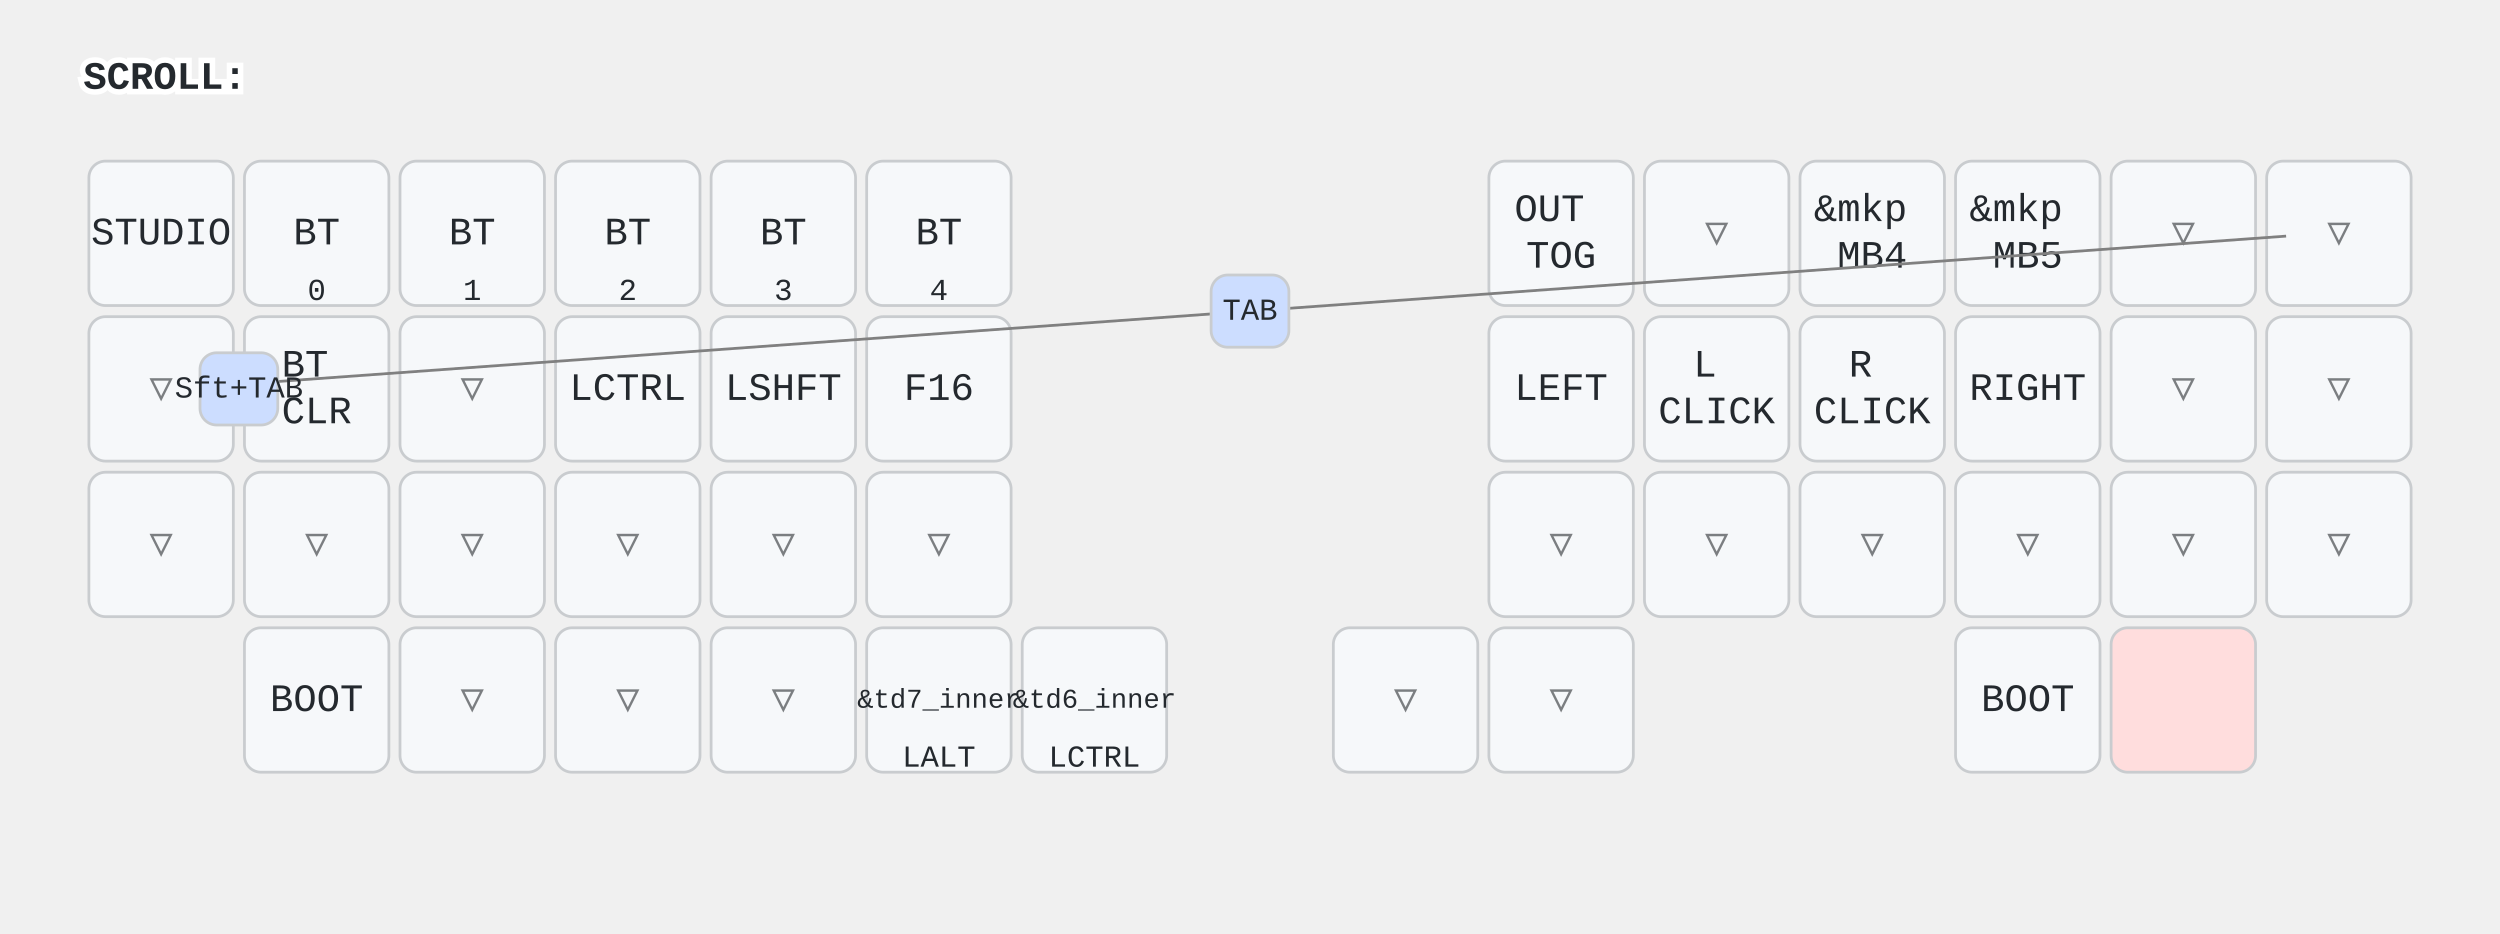
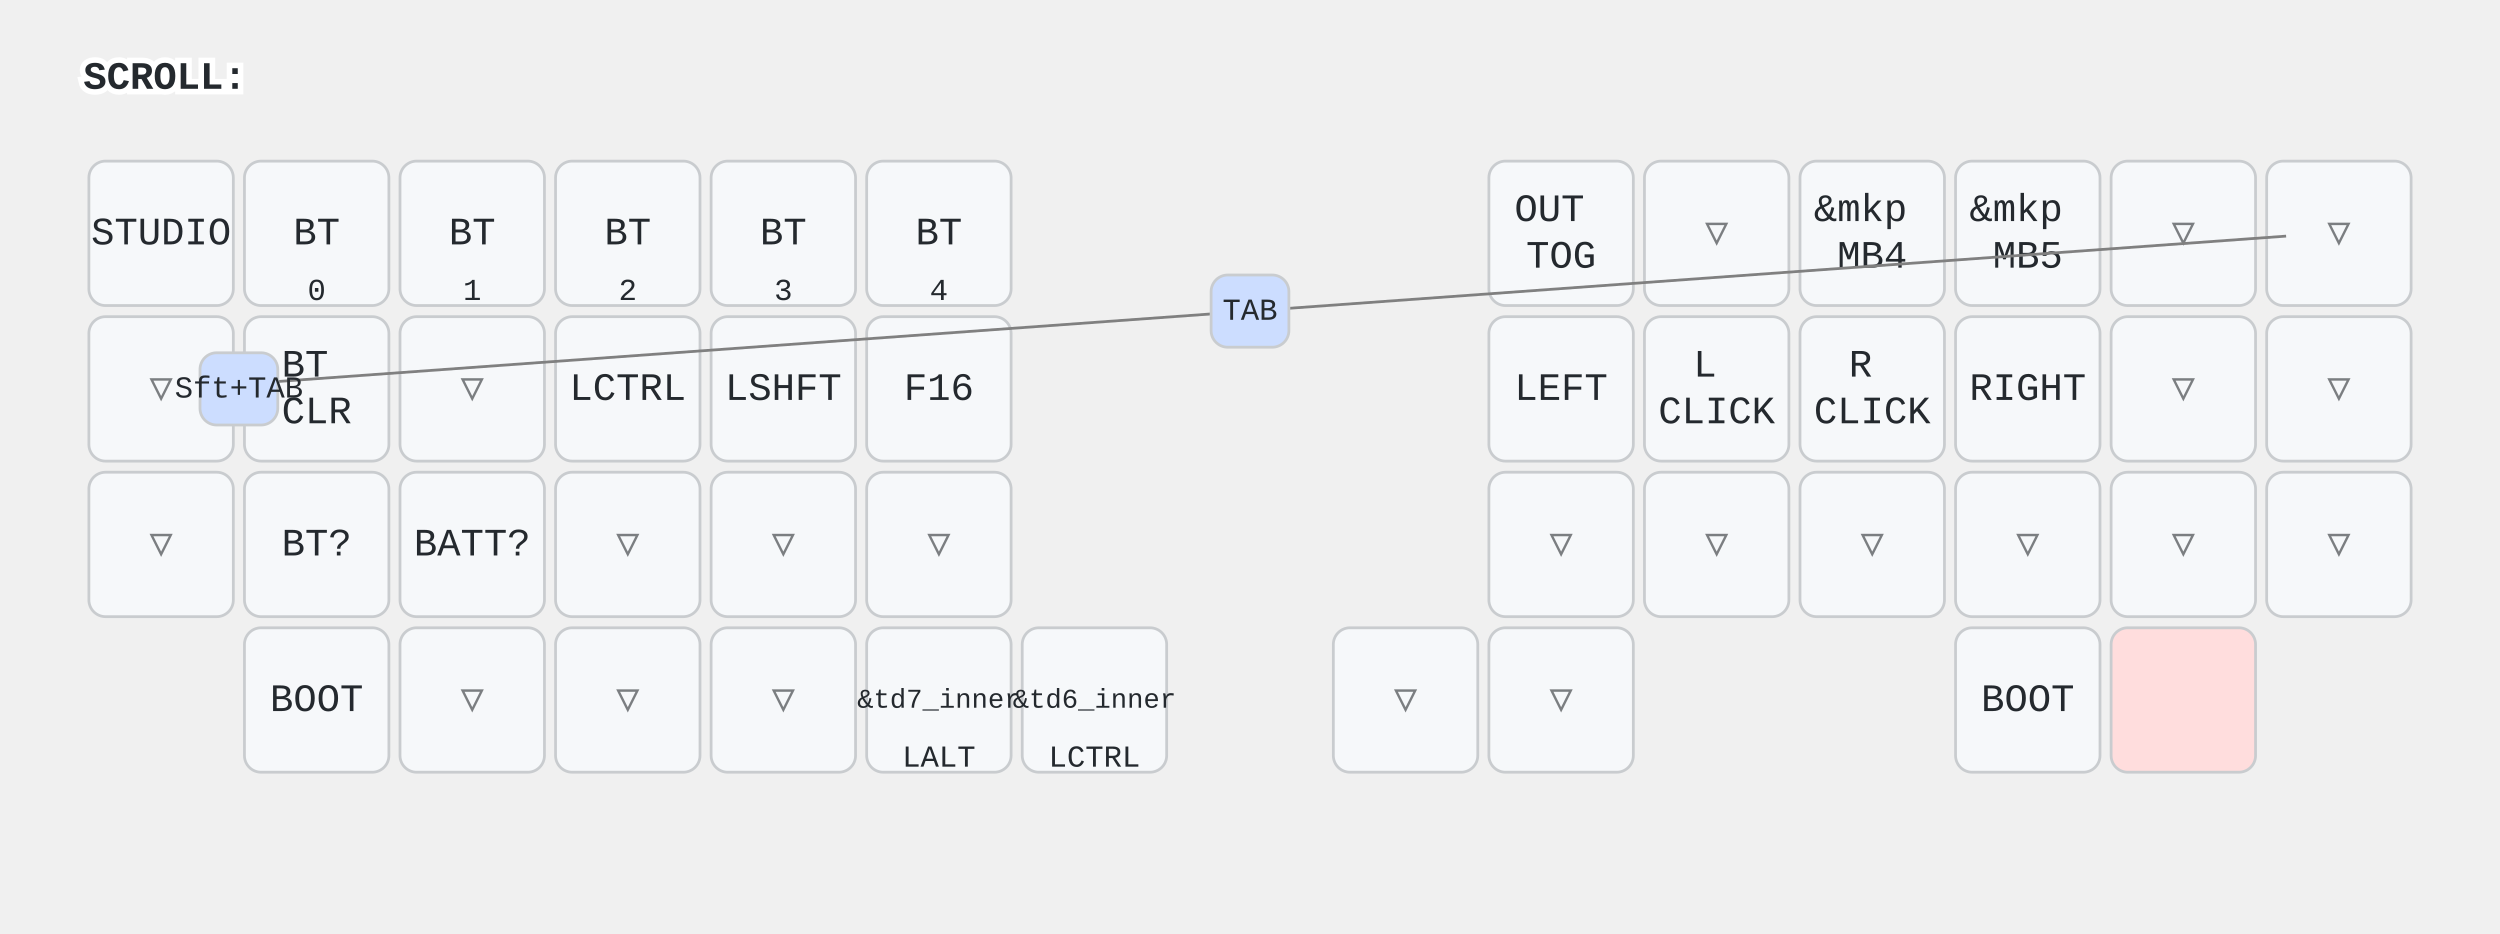
<svg xmlns="http://www.w3.org/2000/svg" width="900" height="336" viewBox="0 0 900 336" class="keymap">
  <style>/* inherit to force styles through use tags */
svg path {
    fill: inherit;
}

/* font and background color specifications */
svg.keymap {
    font-family: SFMono-Regular,Consolas,Liberation Mono,Menlo,monospace;
    font-size: 14px;
    font-kerning: normal;
    text-rendering: optimizeLegibility;
    fill: #24292e;
}

/* default key styling */
rect.key {
    fill: #f6f8fa;
}

rect.key, rect.combo {
    stroke: #c9cccf;
    stroke-width: 1;
}

/* default key side styling, only used is draw_key_sides is set */
rect.side {
    filter: brightness(90%);
}

/* color accent for combo boxes */
rect.combo, rect.combo-separate {
    fill: #cdf;
}

/* color accent for held keys */
rect.held, rect.combo.held {
    fill: #fdd;
}

/* color accent for ghost (optional) keys */
rect.ghost, rect.combo.ghost {
    stroke-dasharray: 4, 4;
    stroke-width: 2;
}

text {
    text-anchor: middle;
    dominant-baseline: middle;
}

/* styling for layer labels */
text.label {
    font-weight: bold;
    text-anchor: start;
    stroke: white;
    stroke-width: 4;
    paint-order: stroke;
}

/* styling for optional footer */
text.footer {
    text-anchor: end;
    dominant-baseline: auto;
    stroke: white;
    stroke-width: 4;
    paint-order: stroke;
}

/* styling for combo tap, and key non-tap label text */
text.combo, text.hold, text.shifted, text.left, text.right, text.tl, text.tr, text.bl, text.br {
    font-size: 11px;
}

text.hold, text.bl, text.br {
    text-anchor: middle;
    dominant-baseline: auto;
}

text.shifted, text.tl, text.tr {
    text-anchor: middle;
    dominant-baseline: hanging;
}

text.left, text.tl, text.bl {
    text-anchor: start;
}

text.right, text.tr, text.br {
    text-anchor: end;
}

text.layer-activator {
    text-decoration: underline;
}

/* styling for hold/shifted label text in combo box */
text.combo.hold, text.combo.shifted, text.combo.left, text.combo.right {
    font-size: 8px;
}

/* lighter symbol for transparent keys */
text.trans {
    fill: #7b7e81;
}

/* styling for combo dendrons */
path.combo {
    stroke-width: 1;
    stroke: gray;
    fill: none;
}

/* Start Tabler Icons Cleanup */
/* cannot use height/width with glyphs */
.icon-tabler &gt; path {
    fill: inherit;
    stroke: inherit;
    stroke-width: 2;
}
/* hide tabler's default box */
.icon-tabler &gt; path[stroke="none"][fill="none"] {
    visibility: hidden;
}
/* End Tabler Icons Cleanup */
</style>
  <g transform="translate(30, 0)" class="layer-SCROLL">
    <text x="0" y="28" class="label" id="SCROLL">SCROLL:</text>
    <g transform="translate(0, 56)">
      <g transform="translate(28, 28)" class="key keypos-0">
        <rect rx="6" ry="6" x="-26" y="-26" width="52" height="52" class="key" />
        <text x="0" y="0" class="key tap">STUDIO</text>
      </g>
      <g transform="translate(84, 28)" class="key keypos-1">
        <rect rx="6" ry="6" x="-26" y="-26" width="52" height="52" class="key" />
        <text x="0" y="0" class="key tap">BT</text>
        <text x="0" y="24" class="key hold">0</text>
      </g>
      <g transform="translate(140, 28)" class="key keypos-2">
        <rect rx="6" ry="6" x="-26" y="-26" width="52" height="52" class="key" />
        <text x="0" y="0" class="key tap">BT</text>
        <text x="0" y="24" class="key hold">1</text>
      </g>
      <g transform="translate(196, 28)" class="key keypos-3">
        <rect rx="6" ry="6" x="-26" y="-26" width="52" height="52" class="key" />
        <text x="0" y="0" class="key tap">BT</text>
        <text x="0" y="24" class="key hold">2</text>
      </g>
      <g transform="translate(252, 28)" class="key keypos-4">
        <rect rx="6" ry="6" x="-26" y="-26" width="52" height="52" class="key" />
        <text x="0" y="0" class="key tap">BT</text>
        <text x="0" y="24" class="key hold">3</text>
      </g>
      <g transform="translate(308, 28)" class="key keypos-5">
        <rect rx="6" ry="6" x="-26" y="-26" width="52" height="52" class="key" />
        <text x="0" y="0" class="key tap">BT</text>
        <text x="0" y="24" class="key hold">4</text>
      </g>
      <g transform="translate(532, 28)" class="key keypos-6">
        <rect rx="6" ry="6" x="-26" y="-26" width="52" height="52" class="key" />
        <text x="0" y="0" class="key tap">
          <tspan x="0" dy="-0.6em">OUT</tspan>
          <tspan x="0" dy="1.2em">TOG</tspan>
        </text>
      </g>
      <g transform="translate(588, 28)" class="key trans keypos-7">
        <rect rx="6" ry="6" x="-26" y="-26" width="52" height="52" class="key trans" />
        <text x="0" y="0" class="key trans tap">▽</text>
      </g>
      <g transform="translate(644, 28)" class="key keypos-8">
        <rect rx="6" ry="6" x="-26" y="-26" width="52" height="52" class="key" />
        <text x="0" y="0" class="key tap">
          <tspan x="0" dy="-0.6em">&amp;mkp</tspan>
          <tspan x="0" dy="1.2em">MB4</tspan>
        </text>
      </g>
      <g transform="translate(700, 28)" class="key keypos-9">
        <rect rx="6" ry="6" x="-26" y="-26" width="52" height="52" class="key" />
        <text x="0" y="0" class="key tap">
          <tspan x="0" dy="-0.6em">&amp;mkp</tspan>
          <tspan x="0" dy="1.2em">MB5</tspan>
        </text>
      </g>
      <g transform="translate(756, 28)" class="key trans keypos-10">
        <rect rx="6" ry="6" x="-26" y="-26" width="52" height="52" class="key trans" />
        <text x="0" y="0" class="key trans tap">▽</text>
      </g>
      <g transform="translate(812, 28)" class="key trans keypos-11">
        <rect rx="6" ry="6" x="-26" y="-26" width="52" height="52" class="key trans" />
        <text x="0" y="0" class="key trans tap">▽</text>
      </g>
      <g transform="translate(28, 84)" class="key trans keypos-12">
        <rect rx="6" ry="6" x="-26" y="-26" width="52" height="52" class="key trans" />
        <text x="0" y="0" class="key trans tap">▽</text>
      </g>
      <g transform="translate(84, 84)" class="key keypos-13">
        <rect rx="6" ry="6" x="-26" y="-26" width="52" height="52" class="key" />
        <text x="0" y="0" class="key tap">
          <tspan x="0" dy="-0.6em">BT</tspan>
          <tspan x="0" dy="1.2em">CLR</tspan>
        </text>
      </g>
      <g transform="translate(140, 84)" class="key trans keypos-14">
        <rect rx="6" ry="6" x="-26" y="-26" width="52" height="52" class="key trans" />
        <text x="0" y="0" class="key trans tap">▽</text>
      </g>
      <g transform="translate(196, 84)" class="key keypos-15">
        <rect rx="6" ry="6" x="-26" y="-26" width="52" height="52" class="key" />
        <text x="0" y="0" class="key tap">LCTRL</text>
      </g>
      <g transform="translate(252, 84)" class="key keypos-16">
        <rect rx="6" ry="6" x="-26" y="-26" width="52" height="52" class="key" />
        <text x="0" y="0" class="key tap">LSHFT</text>
      </g>
      <g transform="translate(308, 84)" class="key keypos-17">
        <rect rx="6" ry="6" x="-26" y="-26" width="52" height="52" class="key" />
        <text x="0" y="0" class="key tap">F16</text>
      </g>
      <g transform="translate(532, 84)" class="key keypos-18">
        <rect rx="6" ry="6" x="-26" y="-26" width="52" height="52" class="key" />
        <text x="0" y="0" class="key tap">LEFT</text>
      </g>
      <g transform="translate(588, 84)" class="key keypos-19">
        <rect rx="6" ry="6" x="-26" y="-26" width="52" height="52" class="key" />
        <text x="0" y="0" class="key tap">
          <tspan x="0" dy="-0.6em">L</tspan>
          <tspan x="0" dy="1.2em">CLICK</tspan>
        </text>
      </g>
      <g transform="translate(644, 84)" class="key keypos-20">
        <rect rx="6" ry="6" x="-26" y="-26" width="52" height="52" class="key" />
        <text x="0" y="0" class="key tap">
          <tspan x="0" dy="-0.6em">R</tspan>
          <tspan x="0" dy="1.2em">CLICK</tspan>
        </text>
      </g>
      <g transform="translate(700, 84)" class="key keypos-21">
        <rect rx="6" ry="6" x="-26" y="-26" width="52" height="52" class="key" />
        <text x="0" y="0" class="key tap">RIGHT</text>
      </g>
      <g transform="translate(756, 84)" class="key trans keypos-22">
        <rect rx="6" ry="6" x="-26" y="-26" width="52" height="52" class="key trans" />
        <text x="0" y="0" class="key trans tap">▽</text>
      </g>
      <g transform="translate(812, 84)" class="key trans keypos-23">
        <rect rx="6" ry="6" x="-26" y="-26" width="52" height="52" class="key trans" />
        <text x="0" y="0" class="key trans tap">▽</text>
      </g>
      <g transform="translate(28, 140)" class="key trans keypos-24">
        <rect rx="6" ry="6" x="-26" y="-26" width="52" height="52" class="key trans" />
        <text x="0" y="0" class="key trans tap">▽</text>
      </g>
-       <g transform="translate(84, 140)" class="key trans keypos-25">
-         <rect rx="6" ry="6" x="-26" y="-26" width="52" height="52" class="key trans" />
-         <text x="0" y="0" class="key trans tap">▽</text>
-       </g>
-       <g transform="translate(140, 140)" class="key trans keypos-26">
-         <rect rx="6" ry="6" x="-26" y="-26" width="52" height="52" class="key trans" />
-         <text x="0" y="0" class="key trans tap">▽</text>
+       <g transform="translate(84, 140)" class="key keypos-25">
+         <rect rx="6" ry="6" x="-26" y="-26" width="52" height="52" class="key" />
+         <text x="0" y="0" class="key tap">BT?</text>
+       </g>
+       <g transform="translate(140, 140)" class="key keypos-26">
+         <rect rx="6" ry="6" x="-26" y="-26" width="52" height="52" class="key" />
+         <text x="0" y="0" class="key tap">BATT?</text>
      </g>
      <g transform="translate(196, 140)" class="key trans keypos-27">
        <rect rx="6" ry="6" x="-26" y="-26" width="52" height="52" class="key trans" />
        <text x="0" y="0" class="key trans tap">▽</text>
      </g>
      <g transform="translate(252, 140)" class="key trans keypos-28">
        <rect rx="6" ry="6" x="-26" y="-26" width="52" height="52" class="key trans" />
        <text x="0" y="0" class="key trans tap">▽</text>
      </g>
      <g transform="translate(308, 140)" class="key trans keypos-29">
        <rect rx="6" ry="6" x="-26" y="-26" width="52" height="52" class="key trans" />
        <text x="0" y="0" class="key trans tap">▽</text>
      </g>
      <g transform="translate(532, 140)" class="key trans keypos-30">
        <rect rx="6" ry="6" x="-26" y="-26" width="52" height="52" class="key trans" />
        <text x="0" y="0" class="key trans tap">▽</text>
      </g>
      <g transform="translate(588, 140)" class="key trans keypos-31">
        <rect rx="6" ry="6" x="-26" y="-26" width="52" height="52" class="key trans" />
        <text x="0" y="0" class="key trans tap">▽</text>
      </g>
      <g transform="translate(644, 140)" class="key trans keypos-32">
        <rect rx="6" ry="6" x="-26" y="-26" width="52" height="52" class="key trans" />
        <text x="0" y="0" class="key trans tap">▽</text>
      </g>
      <g transform="translate(700, 140)" class="key trans keypos-33">
        <rect rx="6" ry="6" x="-26" y="-26" width="52" height="52" class="key trans" />
        <text x="0" y="0" class="key trans tap">▽</text>
      </g>
      <g transform="translate(756, 140)" class="key trans keypos-34">
        <rect rx="6" ry="6" x="-26" y="-26" width="52" height="52" class="key trans" />
        <text x="0" y="0" class="key trans tap">▽</text>
      </g>
      <g transform="translate(812, 140)" class="key trans keypos-35">
        <rect rx="6" ry="6" x="-26" y="-26" width="52" height="52" class="key trans" />
        <text x="0" y="0" class="key trans tap">▽</text>
      </g>
      <g transform="translate(84, 196)" class="key keypos-36">
        <rect rx="6" ry="6" x="-26" y="-26" width="52" height="52" class="key" />
        <text x="0" y="0" class="key tap">BOOT</text>
      </g>
      <g transform="translate(140, 196)" class="key trans keypos-37">
        <rect rx="6" ry="6" x="-26" y="-26" width="52" height="52" class="key trans" />
        <text x="0" y="0" class="key trans tap">▽</text>
      </g>
      <g transform="translate(196, 196)" class="key trans keypos-38">
        <rect rx="6" ry="6" x="-26" y="-26" width="52" height="52" class="key trans" />
        <text x="0" y="0" class="key trans tap">▽</text>
      </g>
      <g transform="translate(252, 196)" class="key trans keypos-39">
        <rect rx="6" ry="6" x="-26" y="-26" width="52" height="52" class="key trans" />
        <text x="0" y="0" class="key trans tap">▽</text>
      </g>
      <g transform="translate(308, 196)" class="key keypos-40">
        <rect rx="6" ry="6" x="-26" y="-26" width="52" height="52" class="key" />
        <text x="0" y="0" class="key tap">
          <tspan style="font-size: 70%">&amp;td7_inner</tspan>
        </text>
        <text x="0" y="24" class="key hold">LALT</text>
      </g>
      <g transform="translate(364, 196)" class="key keypos-41">
        <rect rx="6" ry="6" x="-26" y="-26" width="52" height="52" class="key" />
        <text x="0" y="0" class="key tap">
          <tspan style="font-size: 70%">&amp;td6_inner</tspan>
        </text>
        <text x="0" y="24" class="key hold">LCTRL</text>
      </g>
      <g transform="translate(476, 196)" class="key trans keypos-42">
        <rect rx="6" ry="6" x="-26" y="-26" width="52" height="52" class="key trans" />
        <text x="0" y="0" class="key trans tap">▽</text>
      </g>
      <g transform="translate(532, 196)" class="key trans keypos-43">
        <rect rx="6" ry="6" x="-26" y="-26" width="52" height="52" class="key trans" />
        <text x="0" y="0" class="key trans tap">▽</text>
      </g>
      <g transform="translate(700, 196)" class="key keypos-44">
        <rect rx="6" ry="6" x="-26" y="-26" width="52" height="52" class="key" />
        <text x="0" y="0" class="key tap">BOOT</text>
      </g>
      <g transform="translate(756, 196)" class="key held keypos-45">
        <rect rx="6" ry="6" x="-26" y="-26" width="52" height="52" class="key held" />
      </g>
      <g class="combo combopos-0">
        <path d="M420,56 l373,-27" class="combo" />
        <path d="M420,56 l-373,27" class="combo" />
        <rect rx="6" ry="6" x="406" y="43" width="28" height="26" class="combo" />
        <text x="420" y="56" class="combo tap">TAB</text>
      </g>
      <g class="combo combopos-1">
        <rect rx="6" ry="6" x="42" y="71" width="28" height="26" class="combo" />
        <text x="56" y="84" class="combo tap">Sft+TAB</text>
      </g>
    </g>
  </g>
</svg>
